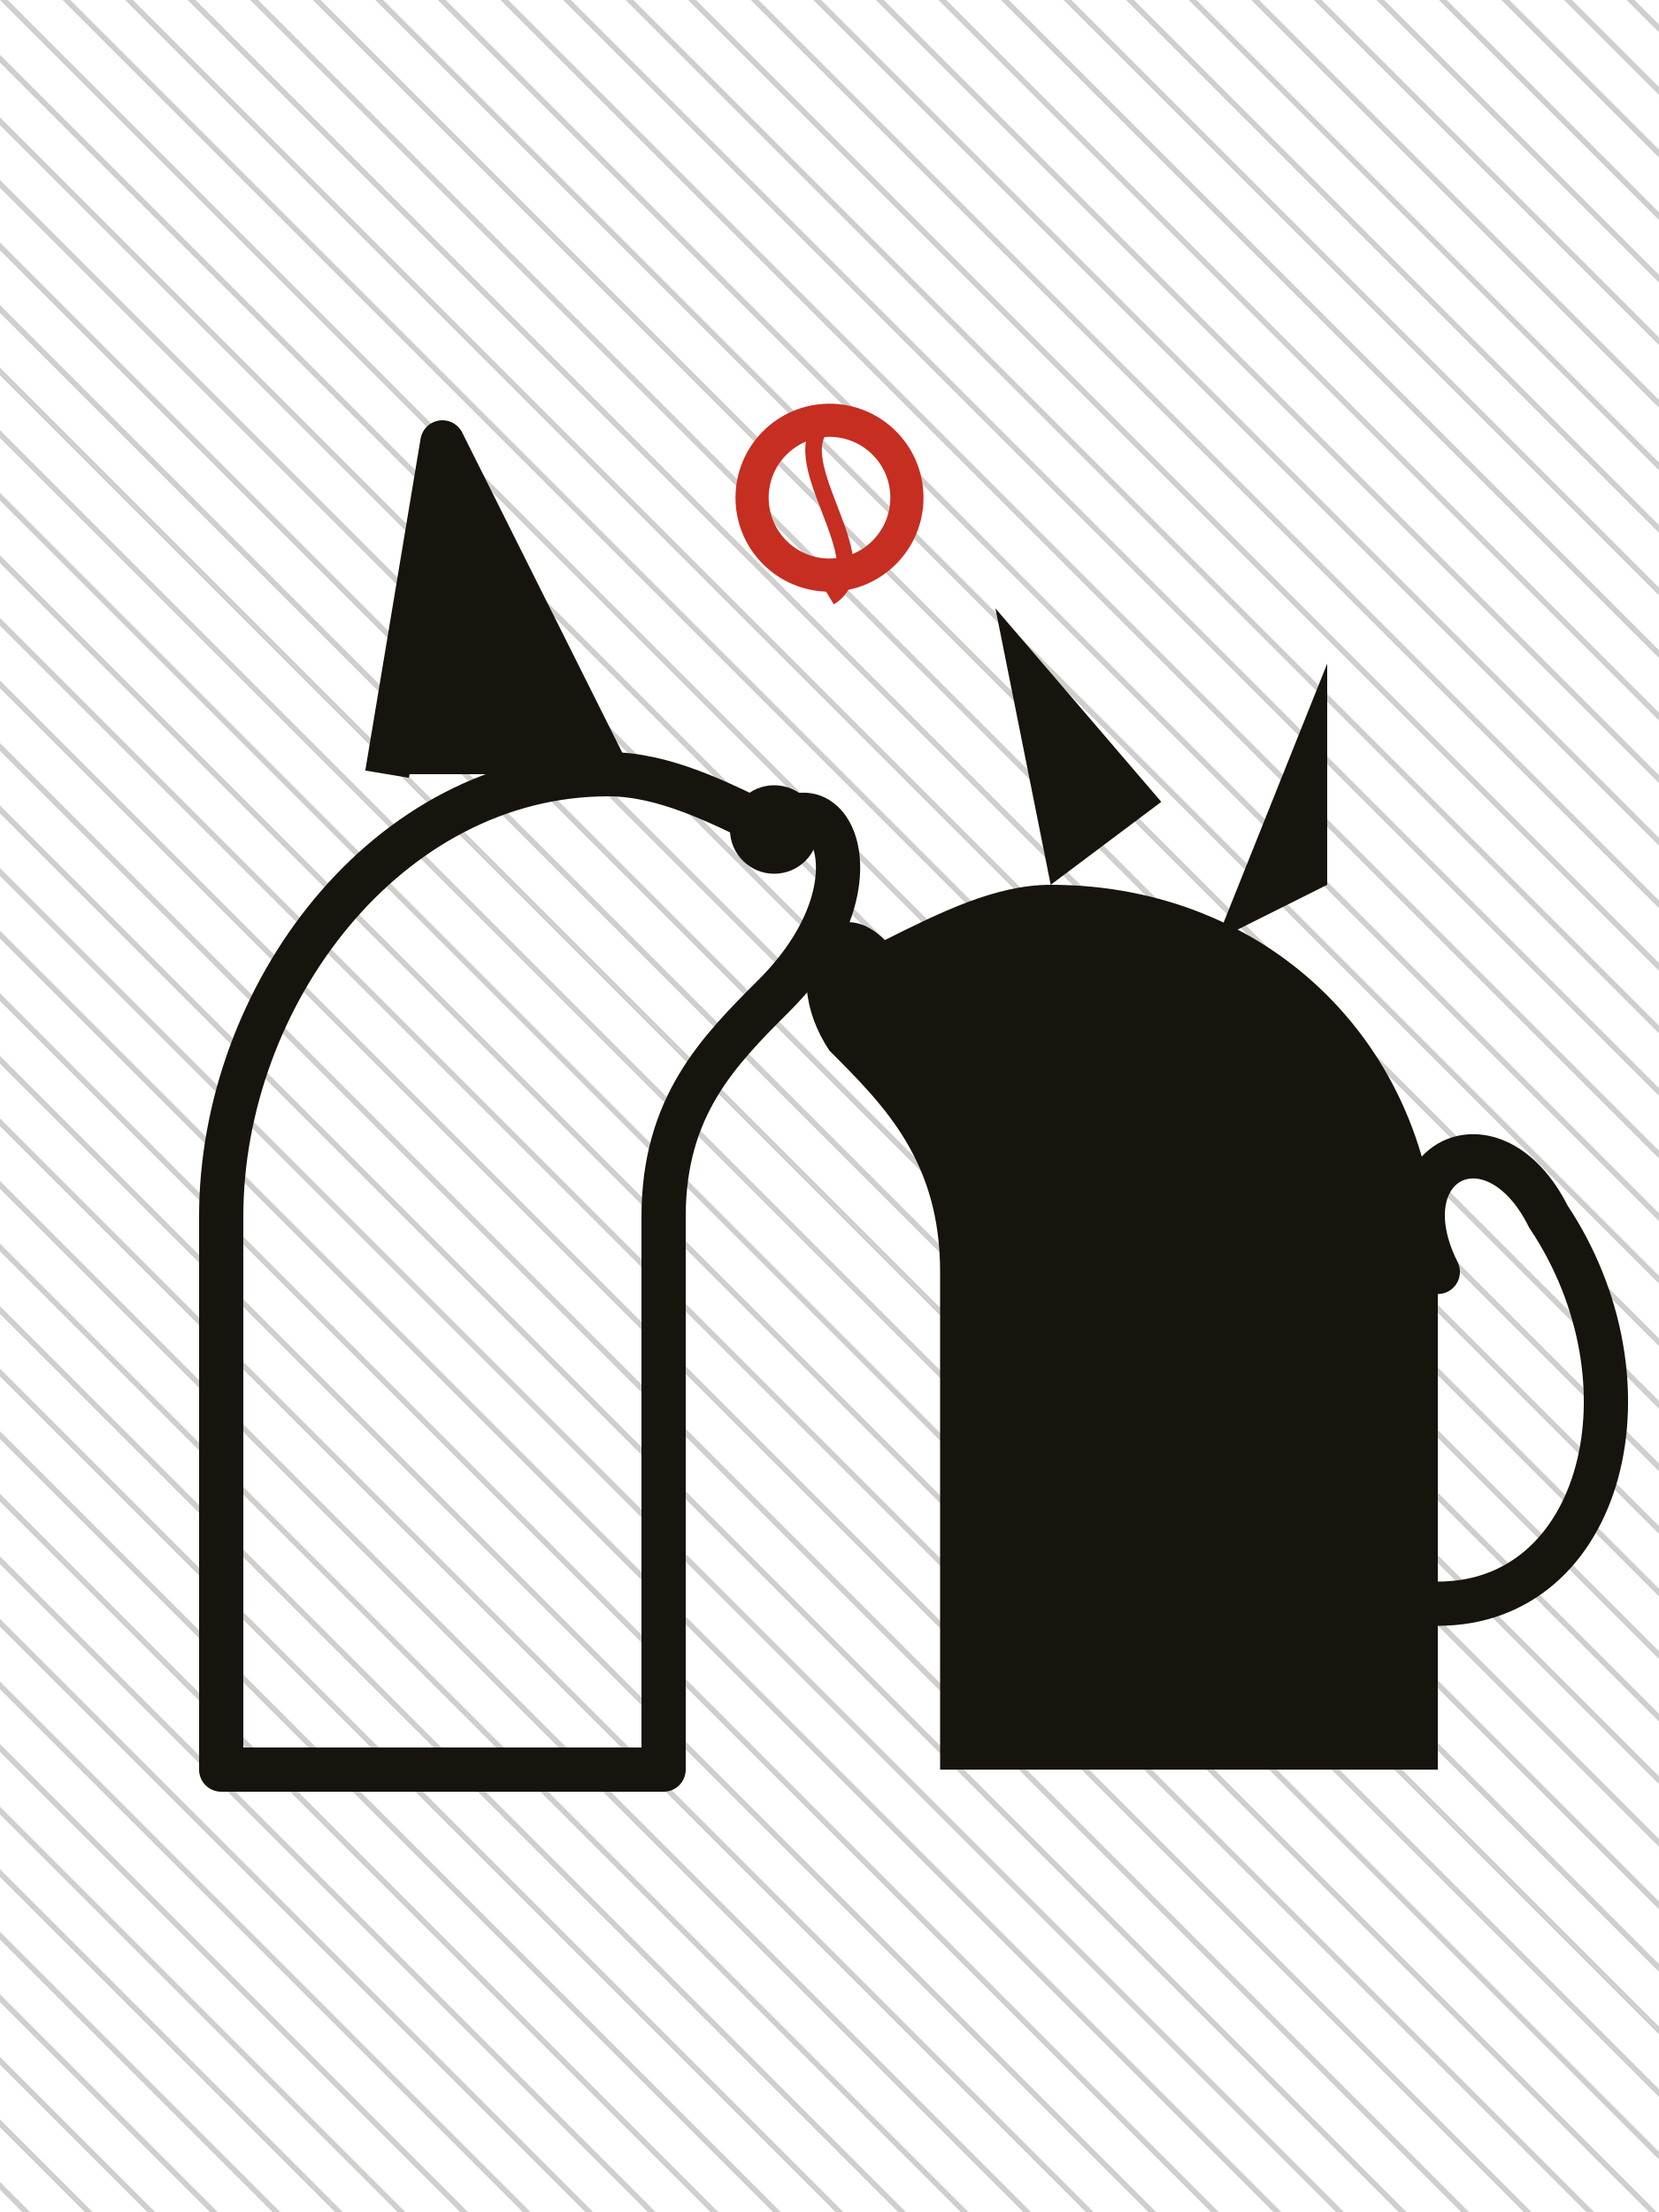
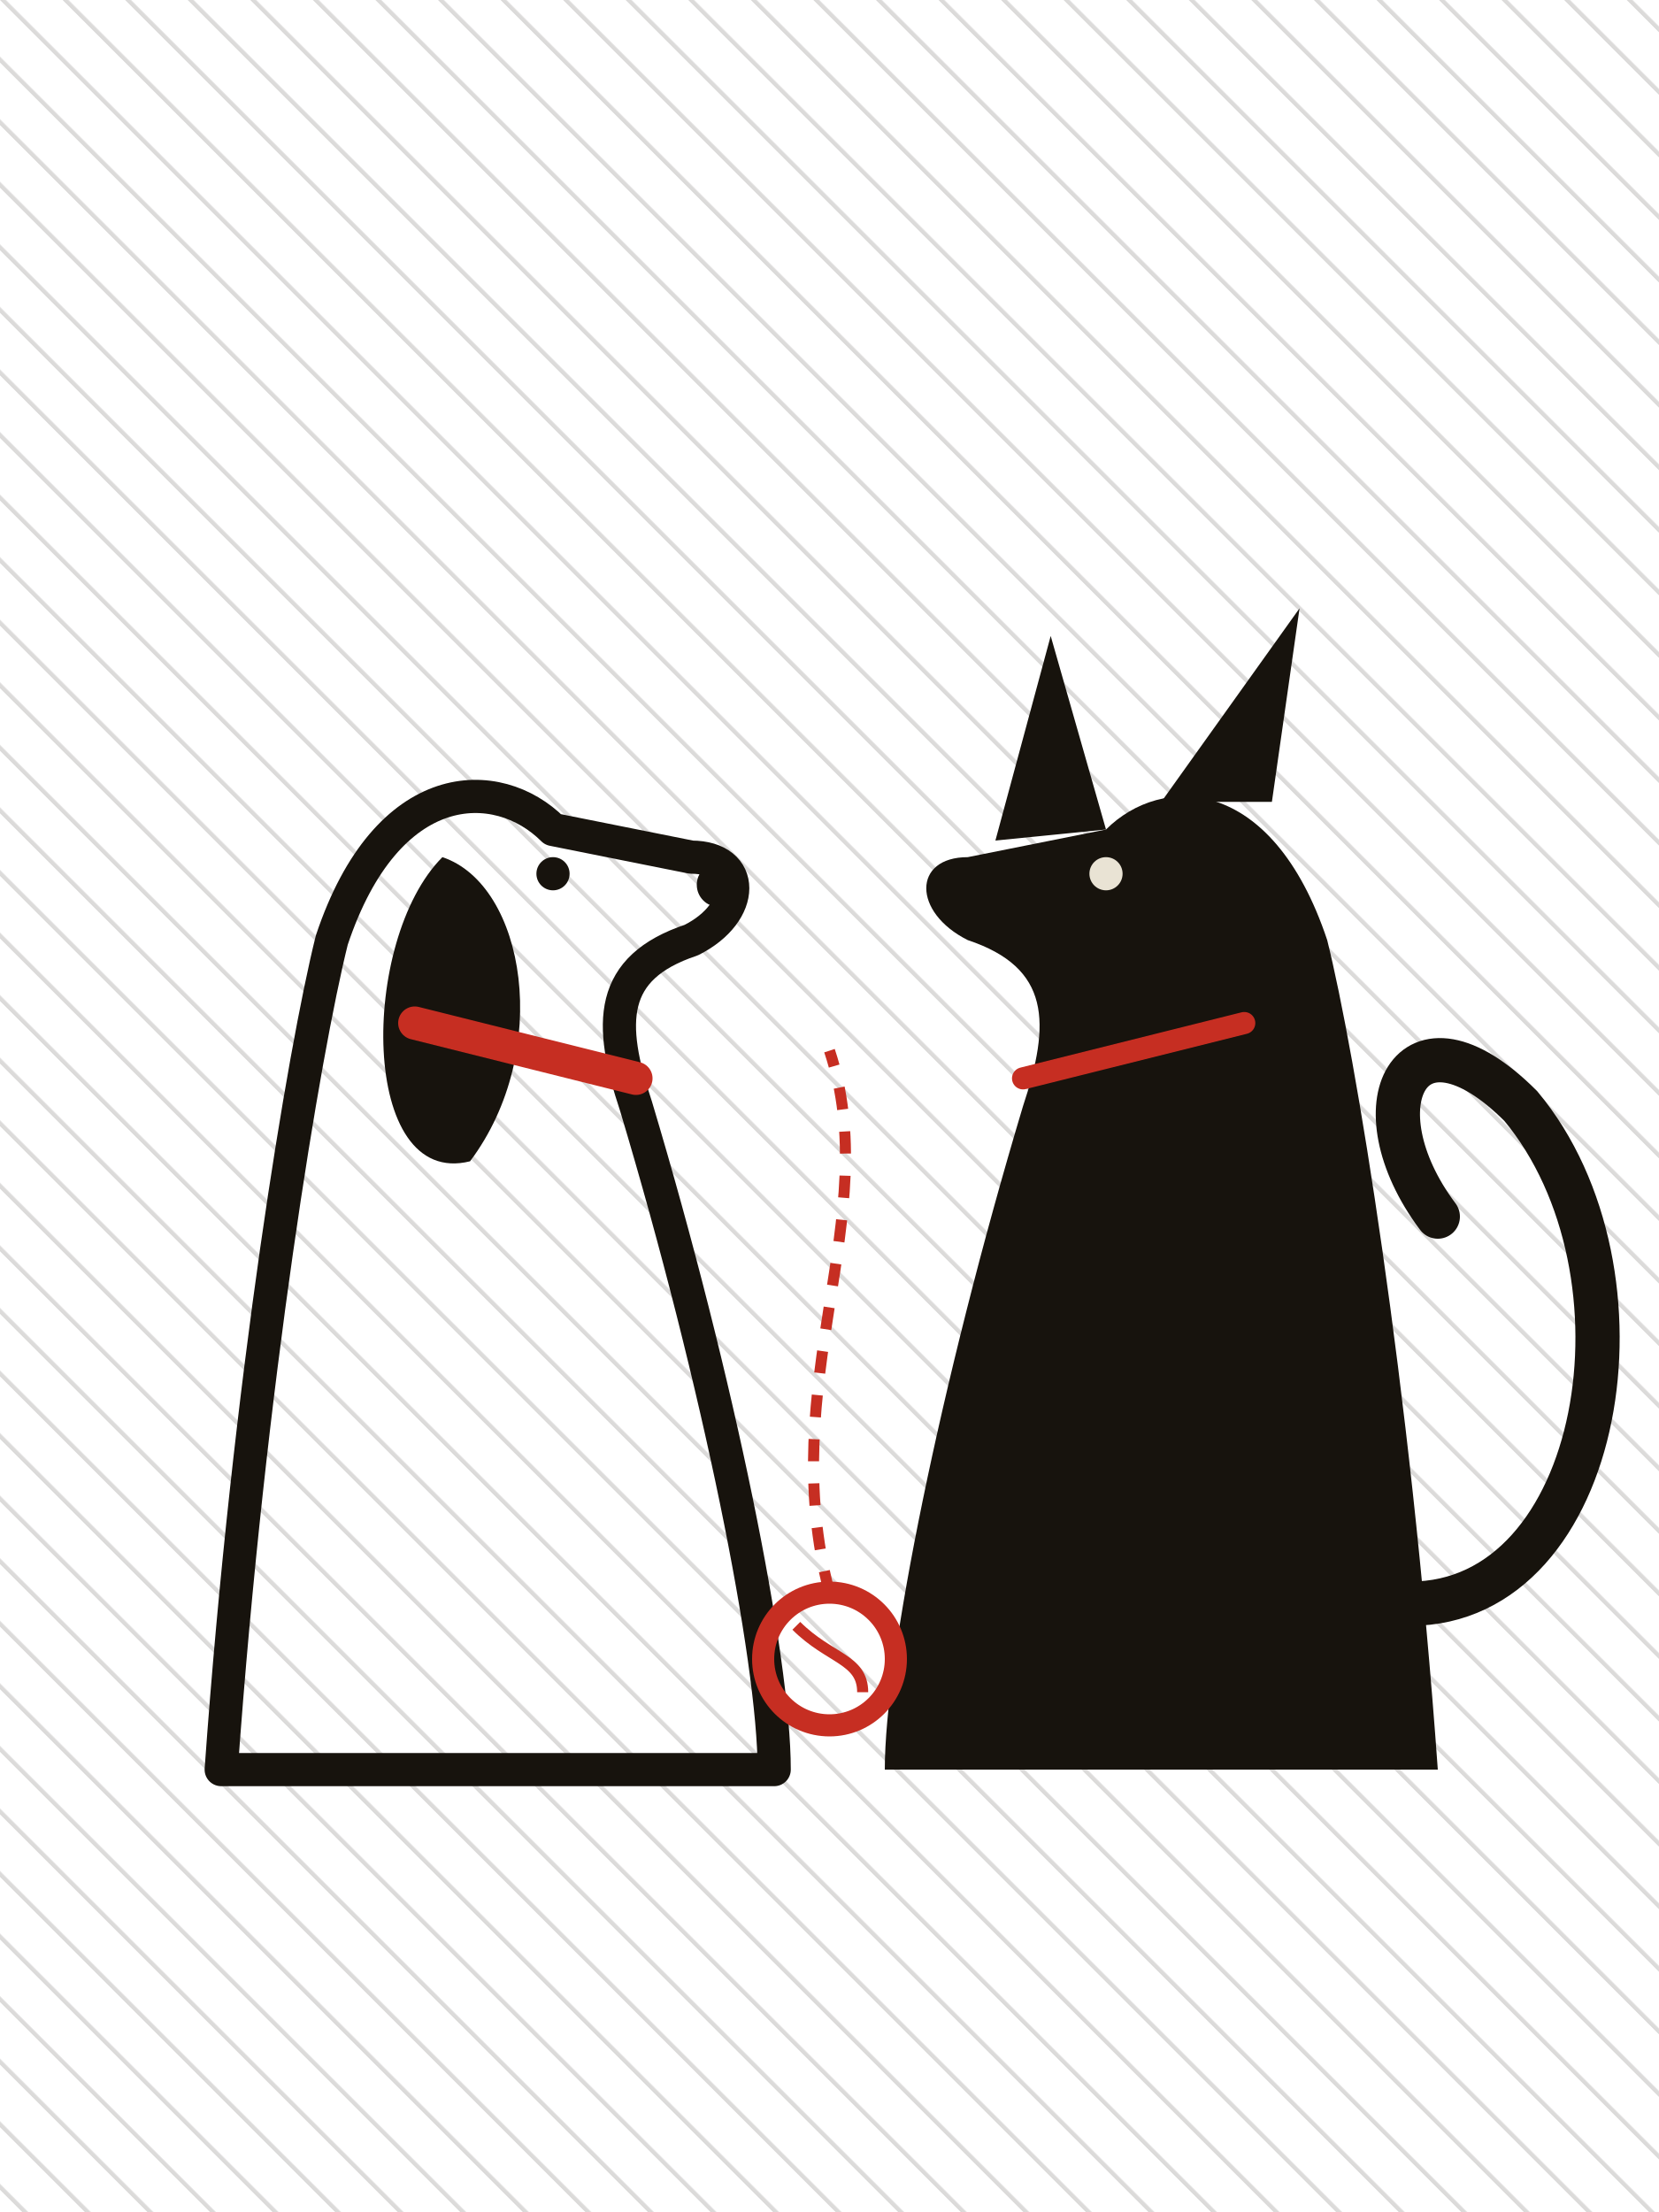
<svg xmlns="http://www.w3.org/2000/svg" viewBox="0 0 300 400" width="100%" height="100%">
  <defs>
    <pattern id="hatch" width="8" height="8" patternTransform="rotate(-45)" patternUnits="userSpaceOnUse">
-       <line x1="0" y1="0" x2="0" y2="8" stroke="#17130D" stroke-width="2" stroke-opacity="0.2" />
+       <line x1="0" y1="0" x2="0" y2="8" stroke="#17130D" stroke-width="1.5" stroke-opacity="0.15" />
    </pattern>
  </defs>
  <rect width="300" height="400" fill="url(#hatch)" />
-   <path d="M 40 320 L 40 220 C 40 180, 70 140, 110 140 C 120 140, 130 145, 140 150 C 150 140, 160 160, 140 180 C 130 190, 120 200, 120 220 L 120 320 Z" fill="none" stroke="#17130D" stroke-width="8" stroke-linejoin="round" />
-   <path d="M 70 140 L 80 80 L 110 140" fill="#17130D" stroke="#17130D" stroke-width="8" stroke-linejoin="round" />
-   <circle cx="140" cy="150" r="8" fill="#17130D" />
-   <path d="M 260 320 L 260 230 C 260 190, 230 160, 190 160 C 180 160, 170 165, 160 170 C 150 160, 140 175, 150 190 C 160 200, 170 210, 170 230 L 170 320 Z" fill="#17130D" />
-   <path d="M 190 160 L 180 110 L 210 145" fill="#17130D" />
-   <path d="M 220 170 L 240 120 L 240 160" fill="#17130D" />
-   <path d="M 260 290 C 290 290, 300 250, 280 220 C 270 200, 250 210, 260 230" fill="none" stroke="#17130D" stroke-width="8" stroke-linecap="round" />
-   <circle cx="150" cy="90" r="14" fill="none" stroke="#C62E22" stroke-width="6" />
-   <path d="M 150 76 C 140 82, 160 102, 150 108" fill="none" stroke="#C62E22" stroke-width="3" />
+   <path d="M 40 320             C 45 250, 55 190, 60 170             C 70 140, 90 140, 100 150             L 125 155             C 135 155, 135 165, 125 170             C 110 175, 110 185, 115 200             C 130 250, 140 300, 140 320 Z" fill="none" stroke="#17130D" stroke-width="6" stroke-linejoin="round" />
+   <path d="M 80 155 C 95 160, 100 190, 85 210 C 65 215, 65 170, 80 155 Z" fill="#17130D" />
+   <circle cx="100" cy="158" r="3" fill="#17130D" />
+   <circle cx="130" cy="160" r="4" fill="#17130D" />
+   <path d="M 115 195 L 75 185" stroke="#C62E22" stroke-width="6" stroke-linecap="round" />
+   <path d="M 260 320             C 255 250, 245 190, 240 170             C 230 140, 210 140, 200 150             L 175 155             C 165 155, 165 165, 175 170             C 190 175, 190 185, 185 200             C 170 250, 160 300, 160 320 Z" fill="#17130D" />
+   <path d="M 230 145 L 235 110 L 210 145 Z" fill="#17130D" />
+   <path d="M 200 150 L 190 115 L 180 152 Z" fill="#17130D" />
+   <circle cx="200" cy="158" r="3" fill="#E9E3D4" />
+   <path d="M 255 290 C 290 290, 300 230, 275 200 C 255 180, 245 200, 260 220" fill="none" stroke="#17130D" stroke-width="8" stroke-linecap="round" />
+   <path d="M 185 195 L 225 185" stroke="#C62E22" stroke-width="4" stroke-linecap="round" />
+   <circle cx="150" cy="300" r="12" fill="none" stroke="#C62E22" stroke-width="4" />
+   <path d="M 144 294 C 150 300, 156 300, 156 306" fill="none" stroke="#C62E22" stroke-width="2" />
+   <path d="M 150 288 C 140 250, 160 220, 150 190" fill="none" stroke="#C62E22" stroke-width="2" stroke-dasharray="4 4" />
</svg>
